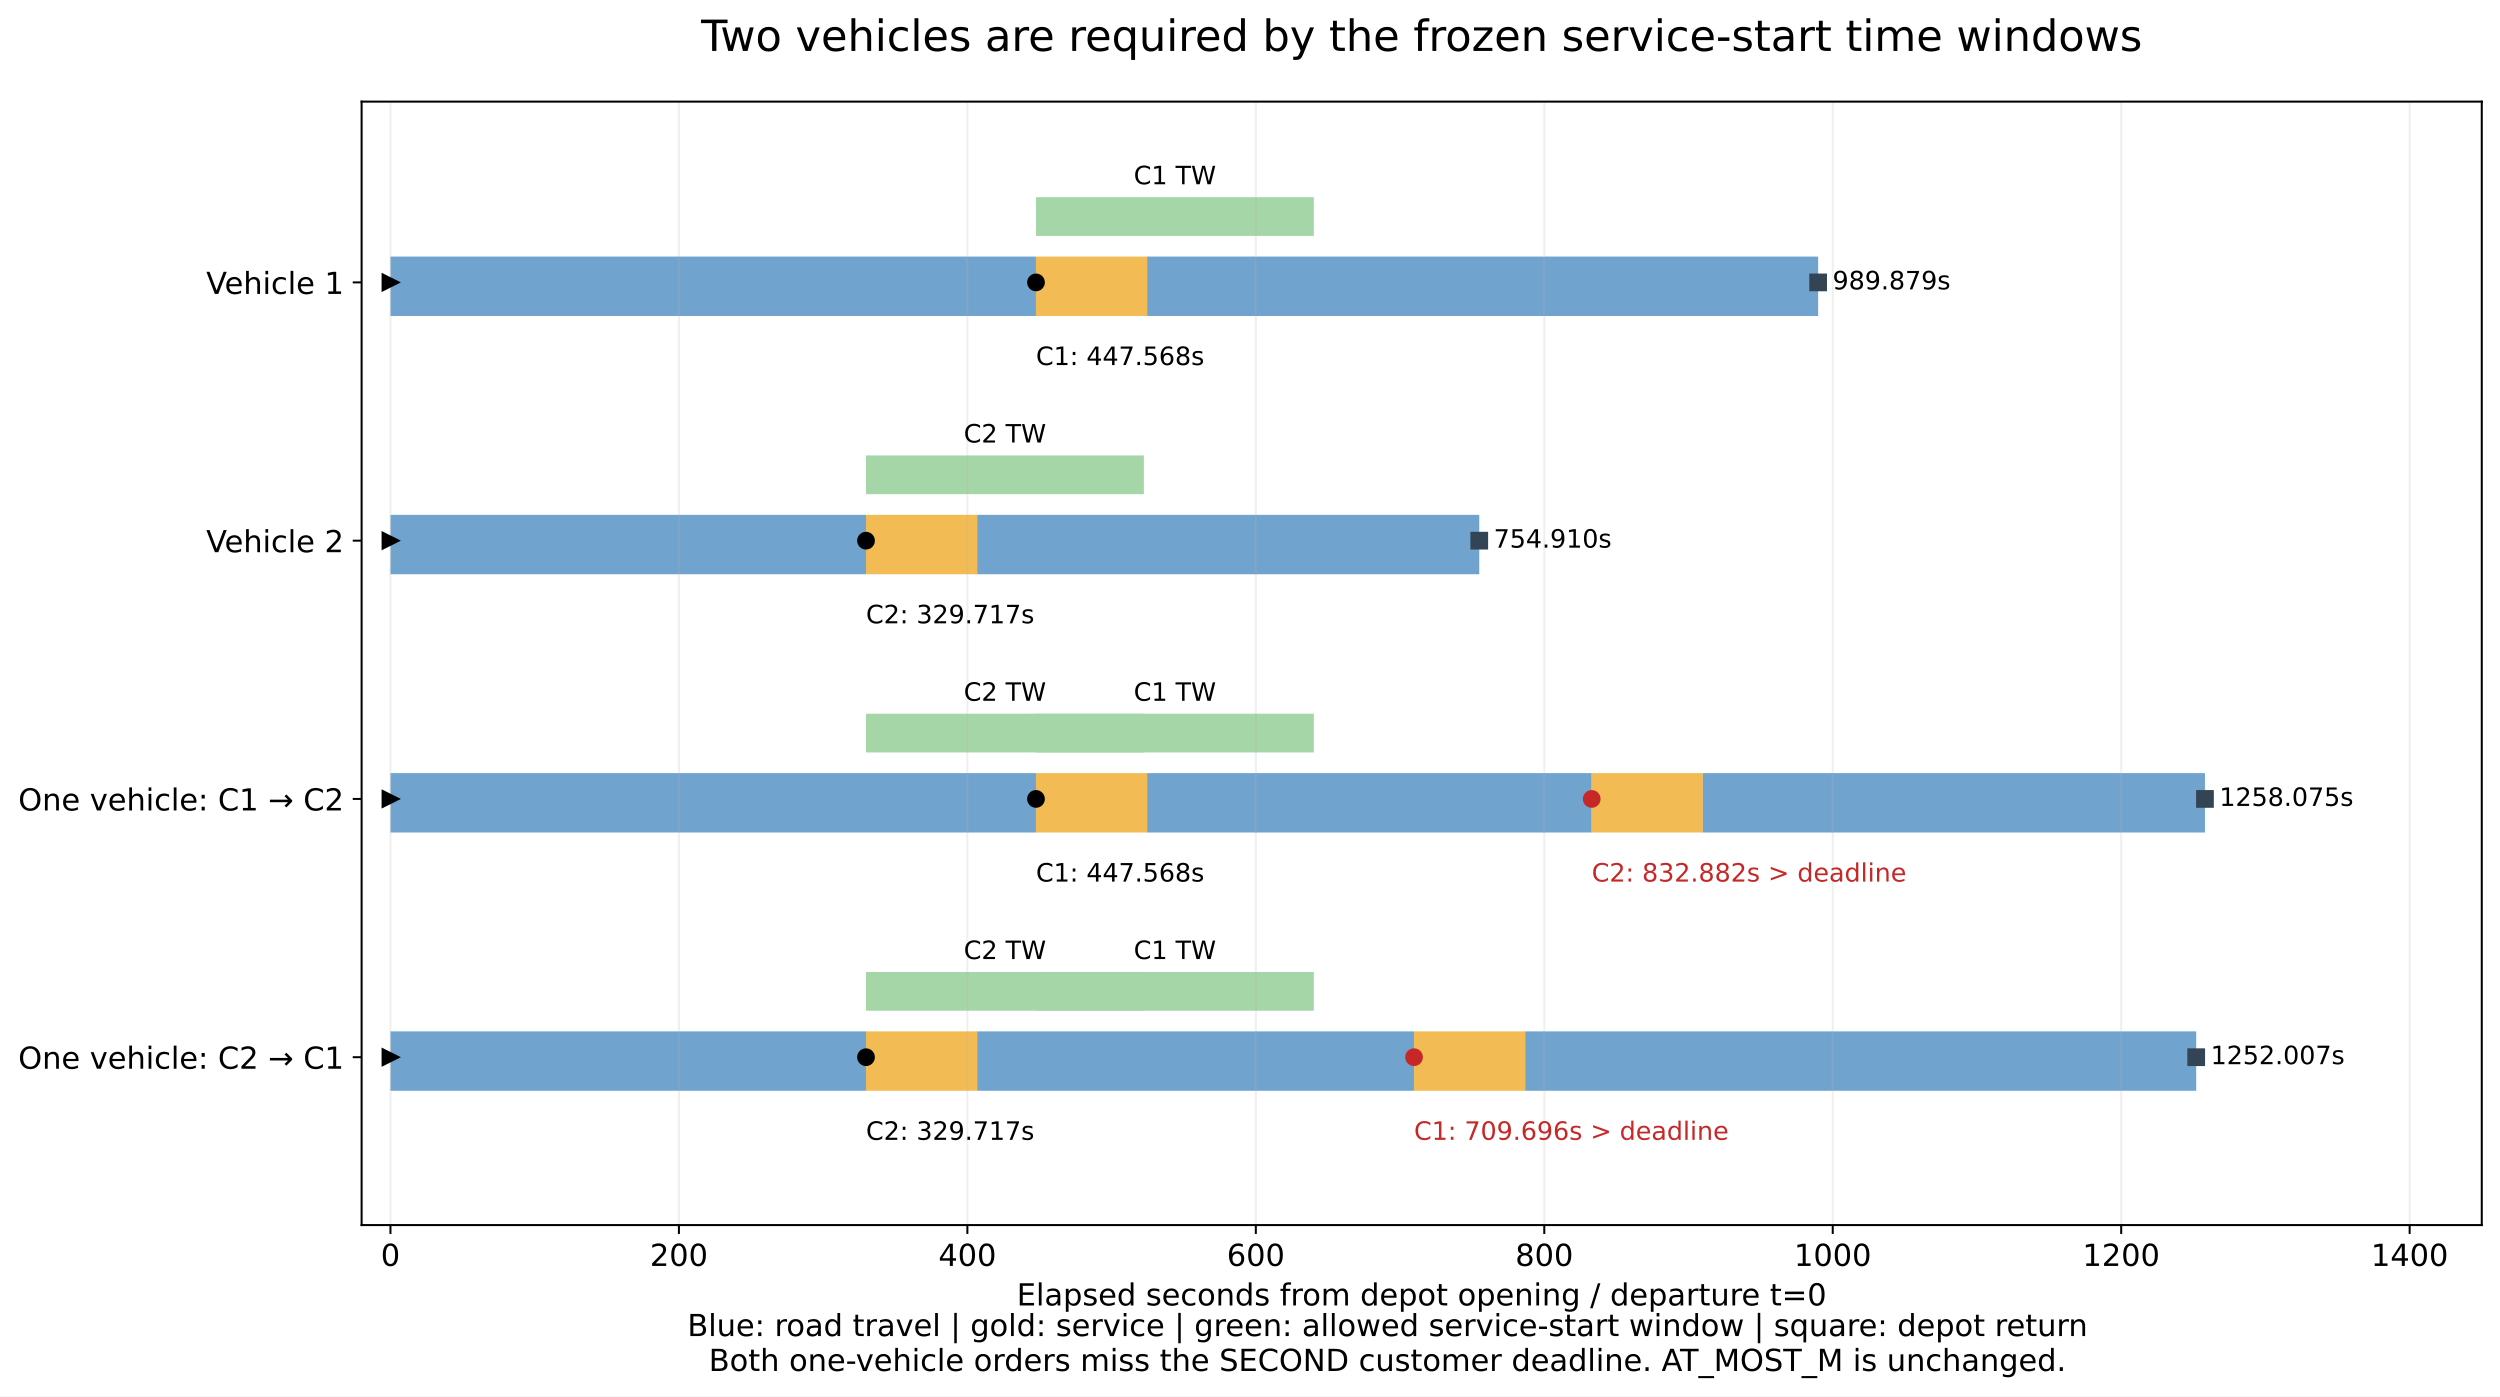
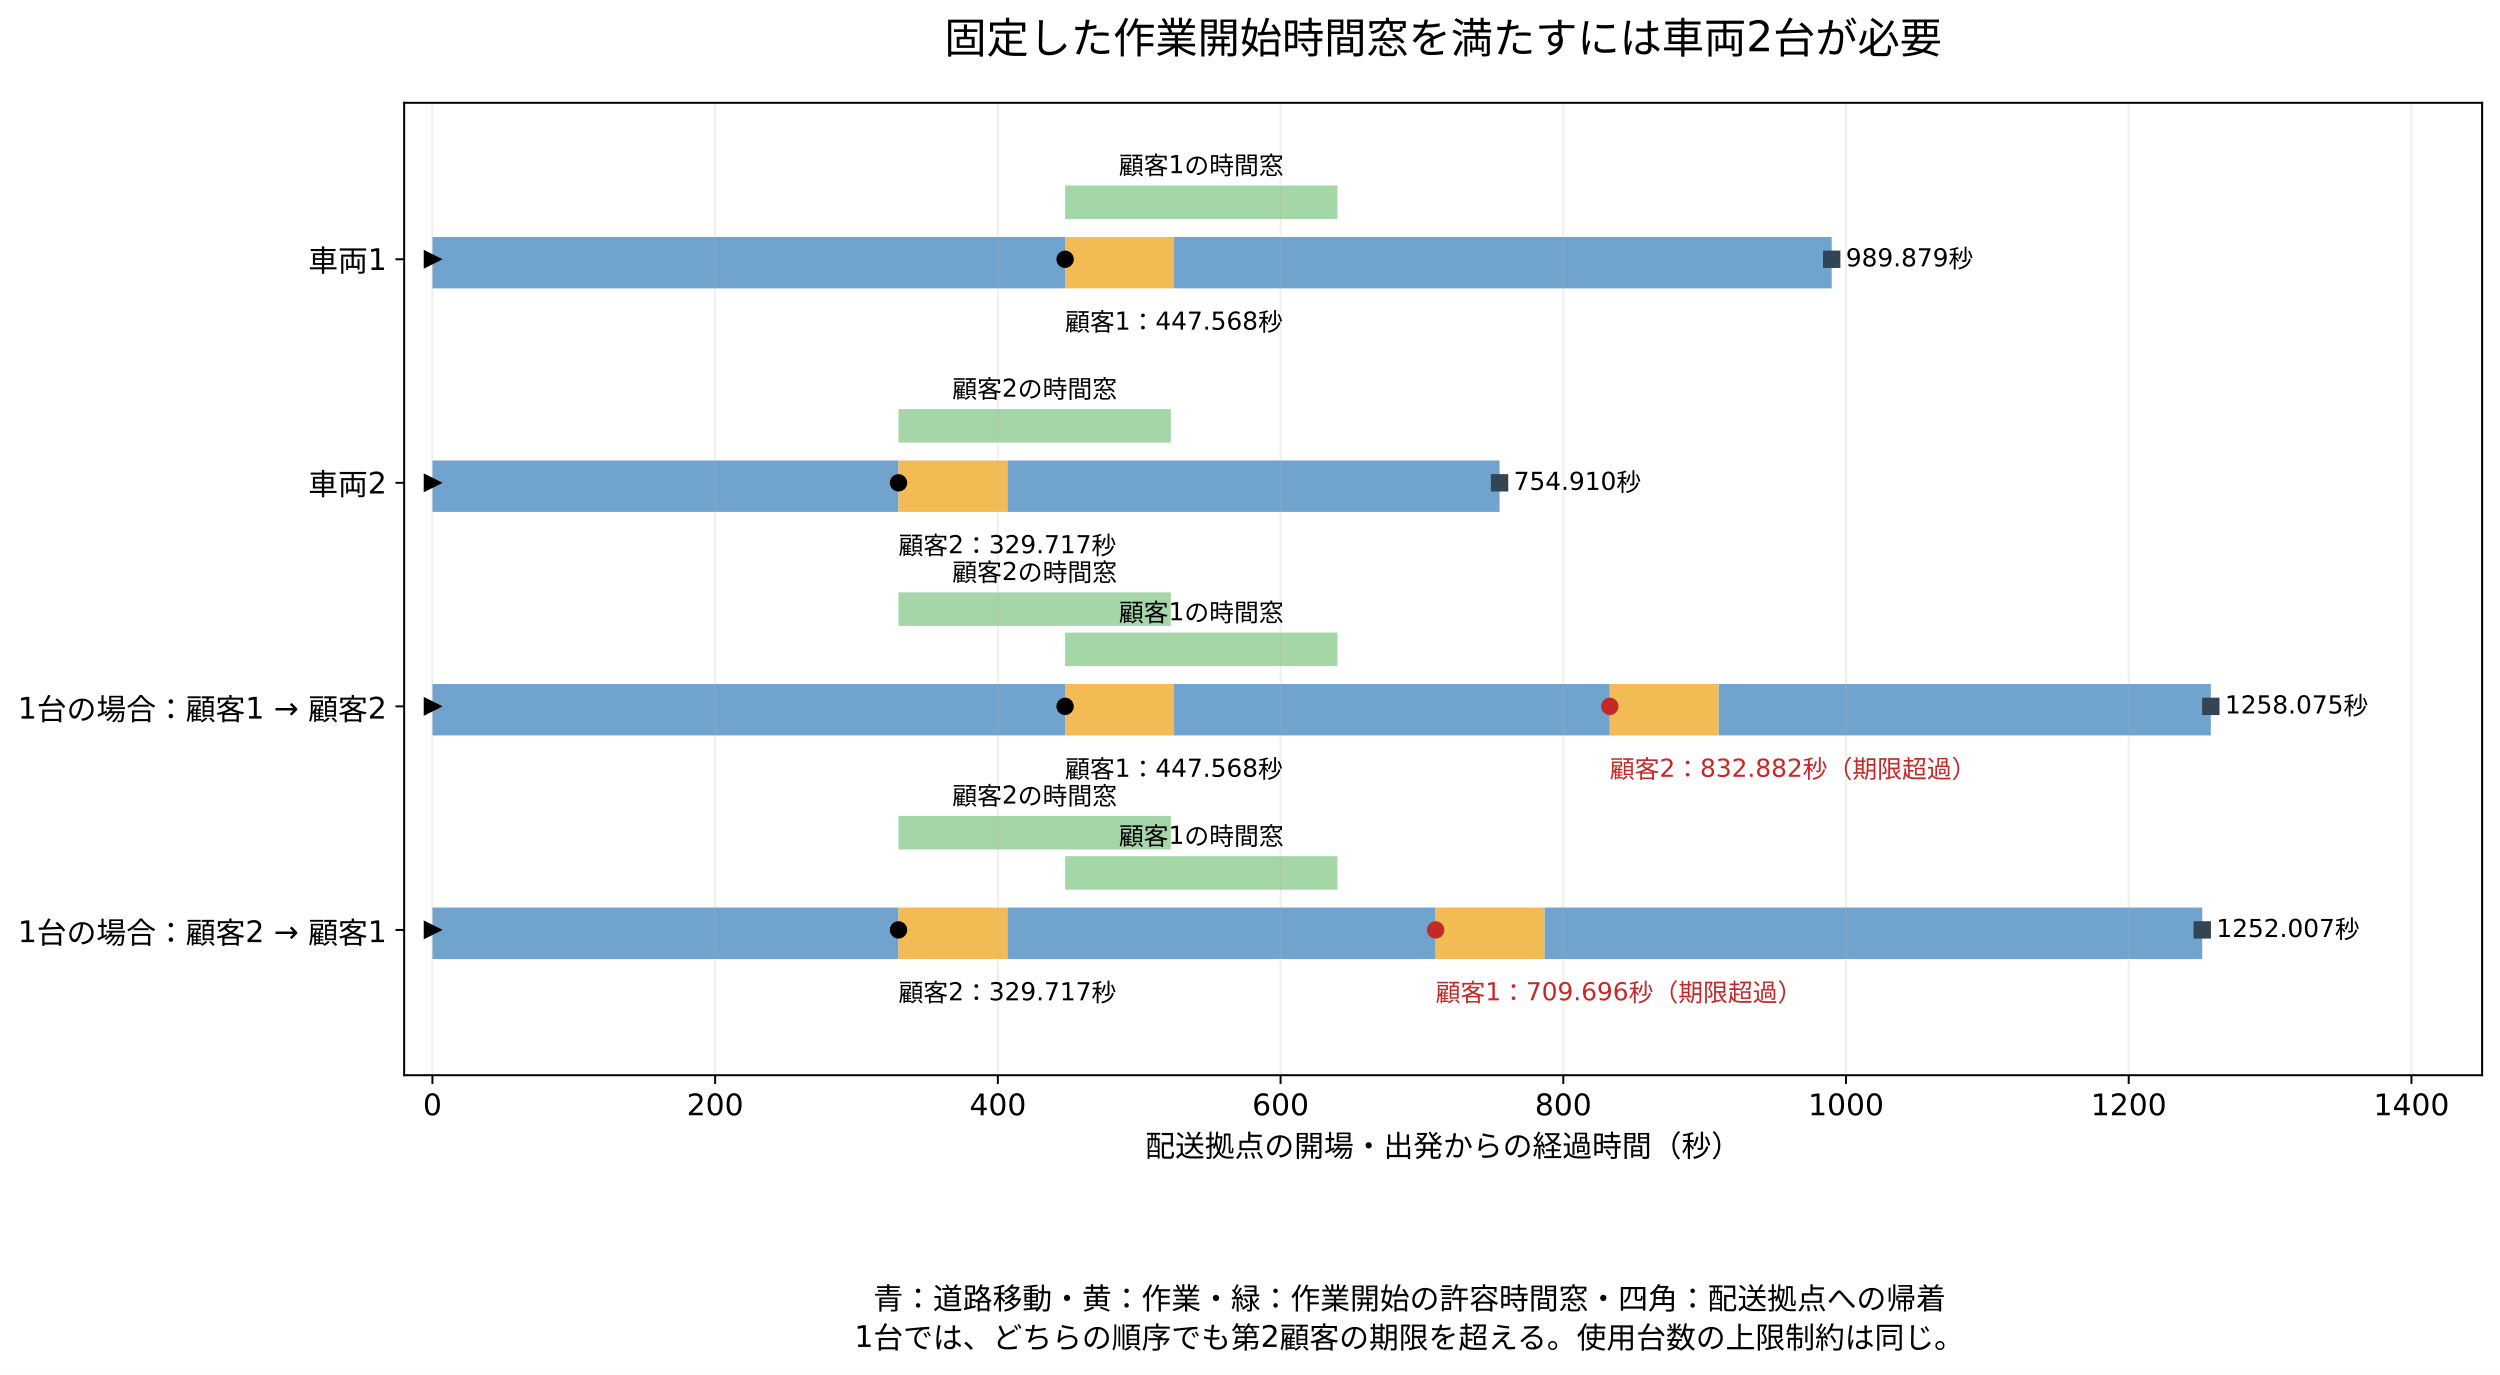
- <svg xmlns="http://www.w3.org/2000/svg" xmlns:xlink="http://www.w3.org/1999/xlink" width="986.957pt" height="551.267pt" viewBox="0 0 986.957 551.267" version="1.1">
+ <svg xmlns="http://www.w3.org/2000/svg" xmlns:xlink="http://www.w3.org/1999/xlink" width="1006.988pt" height="553.815pt" viewBox="0 0 1006.988 553.815" version="1.1">
  <defs>
    <style type="text/css">*{stroke-linejoin: round; stroke-linecap: butt}</style>
  </defs>
  <g id="figure_1">
    <g id="patch_1">
-       <path d="M 0 551.267 L 986.957 551.267 L 986.957 0 L 0 0 z " style="fill: #ffffff" />
+       <path d="M 0 553.815 L 1006.988 553.815 L 1006.988 0 L 0 0 z " style="fill: #ffffff" />
    </g>
    <g id="axes_1">
      <g id="patch_2">
-         <path d="M 142.757 483.637 L 979.758 483.637 L 979.758 40.117 L 142.757 40.117 z " style="fill: #ffffff" />
+         <path d="M 162.788 433.091 L 999.788 433.091 L 999.788 41.411 L 162.788 41.411 z " style="fill: #ffffff" />
      </g>
      <g id="PolyCollection_1">
-         <path d="M 408.985 93.136 L 408.985 77.842 L 518.682 77.842 L 518.682 93.136 z " clip-path="url(#pe742485dc6)" style="fill: #a5d6a7" />
+         <path d="M 429.015 88.232 L 429.015 74.726 L 538.712 74.726 L 538.712 88.232 z " clip-path="url(#p68c7adb24f)" style="fill: #a5d6a7" />
      </g>
      <g id="PolyCollection_2">
-         <path d="M 154.145 124.743 L 154.145 101.293 L 408.985 101.293 L 408.985 124.743 z " clip-path="url(#pe742485dc6)" style="fill: #70a4ce" />
+         <path d="M 174.176 116.145 L 174.176 95.436 L 429.015 95.436 L 429.015 116.145 z " clip-path="url(#p68c7adb24f)" style="fill: #70a4ce" />
      </g>
      <g id="PolyCollection_3">
-         <path d="M 408.985 124.743 L 408.985 101.293 L 452.864 101.293 L 452.864 124.743 z " clip-path="url(#pe742485dc6)" style="fill: #f3bb53" />
+         <path d="M 429.015 116.145 L 429.015 95.436 L 472.894 95.436 L 472.894 116.145 z " clip-path="url(#p68c7adb24f)" style="fill: #f3bb53" />
      </g>
      <g id="PolyCollection_4">
-         <path d="M 452.864 124.743 L 452.864 101.293 L 717.77 101.293 L 717.77 124.743 z " clip-path="url(#pe742485dc6)" style="fill: #70a4ce" />
+         <path d="M 472.894 116.145 L 472.894 95.436 L 737.801 95.436 L 737.801 116.145 z " clip-path="url(#p68c7adb24f)" style="fill: #70a4ce" />
      </g>
      <g id="PolyCollection_5">
-         <path d="M 341.882 195.094 L 341.882 179.801 L 451.579 179.801 L 451.579 195.094 z " clip-path="url(#pe742485dc6)" style="fill: #a5d6a7" />
+         <path d="M 361.913 178.274 L 361.913 164.768 L 471.61 164.768 L 471.61 178.274 z " clip-path="url(#p68c7adb24f)" style="fill: #a5d6a7" />
      </g>
      <g id="PolyCollection_6">
-         <path d="M 154.145 226.702 L 154.145 203.251 L 341.882 203.251 L 341.882 226.702 z " clip-path="url(#pe742485dc6)" style="fill: #70a4ce" />
+         <path d="M 174.176 206.187 L 174.176 185.477 L 361.913 185.477 L 361.913 206.187 z " clip-path="url(#p68c7adb24f)" style="fill: #70a4ce" />
      </g>
      <g id="PolyCollection_7">
-         <path d="M 341.882 226.702 L 341.882 203.251 L 385.761 203.251 L 385.761 226.702 z " clip-path="url(#pe742485dc6)" style="fill: #f3bb53" />
+         <path d="M 361.913 206.187 L 361.913 185.477 L 405.792 185.477 L 405.792 206.187 z " clip-path="url(#p68c7adb24f)" style="fill: #f3bb53" />
      </g>
      <g id="PolyCollection_8">
-         <path d="M 385.761 226.702 L 385.761 203.251 L 583.982 203.251 L 583.982 226.702 z " clip-path="url(#pe742485dc6)" style="fill: #70a4ce" />
+         <path d="M 405.792 206.187 L 405.792 185.477 L 604.012 185.477 L 604.012 206.187 z " clip-path="url(#p68c7adb24f)" style="fill: #70a4ce" />
      </g>
      <g id="PolyCollection_9">
-         <path d="M 408.985 297.053 L 408.985 281.759 L 518.682 281.759 L 518.682 297.053 z " clip-path="url(#pe742485dc6)" style="fill: #a5d6a7" />
+         <path d="M 429.015 268.315 L 429.015 254.809 L 538.712 254.809 L 538.712 268.315 z " clip-path="url(#p68c7adb24f)" style="fill: #a5d6a7" />
      </g>
      <g id="PolyCollection_10">
-         <path d="M 154.145 328.66 L 154.145 305.21 L 408.985 305.21 L 408.985 328.66 z " clip-path="url(#pe742485dc6)" style="fill: #70a4ce" />
+         <path d="M 174.176 296.228 L 174.176 275.519 L 429.015 275.519 L 429.015 296.228 z " clip-path="url(#p68c7adb24f)" style="fill: #70a4ce" />
      </g>
      <g id="PolyCollection_11">
-         <path d="M 408.985 328.66 L 408.985 305.21 L 452.864 305.21 L 452.864 328.66 z " clip-path="url(#pe742485dc6)" style="fill: #f3bb53" />
+         <path d="M 429.015 296.228 L 429.015 275.519 L 472.894 275.519 L 472.894 296.228 z " clip-path="url(#p68c7adb24f)" style="fill: #f3bb53" />
      </g>
      <g id="PolyCollection_12">
-         <path d="M 341.882 297.053 L 341.882 281.759 L 451.579 281.759 L 451.579 297.053 z " clip-path="url(#pe742485dc6)" style="fill: #a5d6a7" />
+         <path d="M 361.913 252.108 L 361.913 238.602 L 471.61 238.602 L 471.61 252.108 z " clip-path="url(#p68c7adb24f)" style="fill: #a5d6a7" />
      </g>
      <g id="PolyCollection_13">
-         <path d="M 452.864 328.66 L 452.864 305.21 L 628.378 305.21 L 628.378 328.66 z " clip-path="url(#pe742485dc6)" style="fill: #70a4ce" />
+         <path d="M 472.894 296.228 L 472.894 275.519 L 648.409 275.519 L 648.409 296.228 z " clip-path="url(#p68c7adb24f)" style="fill: #70a4ce" />
      </g>
      <g id="PolyCollection_14">
-         <path d="M 628.378 328.66 L 628.378 305.21 L 672.257 305.21 L 672.257 328.66 z " clip-path="url(#pe742485dc6)" style="fill: #f3bb53" />
+         <path d="M 648.409 296.228 L 648.409 275.519 L 692.288 275.519 L 692.288 296.228 z " clip-path="url(#p68c7adb24f)" style="fill: #f3bb53" />
      </g>
      <g id="PolyCollection_15">
-         <path d="M 672.257 328.66 L 672.257 305.21 L 870.478 305.21 L 870.478 328.66 z " clip-path="url(#pe742485dc6)" style="fill: #70a4ce" />
+         <path d="M 692.288 296.228 L 692.288 275.519 L 890.508 275.519 L 890.508 296.228 z " clip-path="url(#p68c7adb24f)" style="fill: #70a4ce" />
      </g>
      <g id="PolyCollection_16">
-         <path d="M 341.882 399.012 L 341.882 383.718 L 451.579 383.718 L 451.579 399.012 z " clip-path="url(#pe742485dc6)" style="fill: #a5d6a7" />
+         <path d="M 361.913 342.149 L 361.913 328.643 L 471.61 328.643 L 471.61 342.149 z " clip-path="url(#p68c7adb24f)" style="fill: #a5d6a7" />
      </g>
      <g id="PolyCollection_17">
-         <path d="M 154.145 430.619 L 154.145 407.168 L 341.882 407.168 L 341.882 430.619 z " clip-path="url(#pe742485dc6)" style="fill: #70a4ce" />
+         <path d="M 174.176 386.269 L 174.176 365.56 L 361.913 365.56 L 361.913 386.269 z " clip-path="url(#p68c7adb24f)" style="fill: #70a4ce" />
      </g>
      <g id="PolyCollection_18">
-         <path d="M 341.882 430.619 L 341.882 407.168 L 385.761 407.168 L 385.761 430.619 z " clip-path="url(#pe742485dc6)" style="fill: #f3bb53" />
+         <path d="M 361.913 386.269 L 361.913 365.56 L 405.792 365.56 L 405.792 386.269 z " clip-path="url(#p68c7adb24f)" style="fill: #f3bb53" />
      </g>
      <g id="PolyCollection_19">
-         <path d="M 408.985 399.012 L 408.985 383.718 L 518.682 383.718 L 518.682 399.012 z " clip-path="url(#pe742485dc6)" style="fill: #a5d6a7" />
+         <path d="M 429.015 358.357 L 429.015 344.85 L 538.712 344.85 L 538.712 358.357 z " clip-path="url(#p68c7adb24f)" style="fill: #a5d6a7" />
      </g>
      <g id="PolyCollection_20">
-         <path d="M 385.761 430.619 L 385.761 407.168 L 558.238 407.168 L 558.238 430.619 z " clip-path="url(#pe742485dc6)" style="fill: #70a4ce" />
+         <path d="M 405.792 386.269 L 405.792 365.56 L 578.268 365.56 L 578.268 386.269 z " clip-path="url(#p68c7adb24f)" style="fill: #70a4ce" />
      </g>
      <g id="PolyCollection_21">
-         <path d="M 558.238 430.619 L 558.238 407.168 L 602.116 407.168 L 602.116 430.619 z " clip-path="url(#pe742485dc6)" style="fill: #f3bb53" />
+         <path d="M 578.268 386.269 L 578.268 365.56 L 622.147 365.56 L 622.147 386.269 z " clip-path="url(#p68c7adb24f)" style="fill: #f3bb53" />
      </g>
      <g id="PolyCollection_22">
-         <path d="M 602.116 430.619 L 602.116 407.168 L 867.023 407.168 L 867.023 430.619 z " clip-path="url(#pe742485dc6)" style="fill: #70a4ce" />
+         <path d="M 622.147 386.269 L 622.147 365.56 L 887.054 365.56 L 887.054 386.269 z " clip-path="url(#p68c7adb24f)" style="fill: #70a4ce" />
      </g>
      <g id="matplotlib.axis_1">
        <g id="xtick_1">
          <g id="line2d_1">
-             <path d="M 154.145 483.637 L 154.145 40.117 " clip-path="url(#pe742485dc6)" style="fill: none; stroke: #b0b0b0; stroke-opacity: 0.2; stroke-width: 0.8; stroke-linecap: square" />
+             <path d="M 174.176 433.091 L 174.176 41.411 " clip-path="url(#p68c7adb24f)" style="fill: none; stroke: #b0b0b0; stroke-opacity: 0.2; stroke-width: 0.8; stroke-linecap: square" />
          </g>
          <g id="line2d_2">
            <defs>
-               <path id="mce06040c30" d="M 0 0 L 0 3.5 " style="stroke: #000000; stroke-width: 0.8" />
+               <path id="m92987bbdf2" d="M 0 0 L 0 3.5 " style="stroke: #000000; stroke-width: 0.8" />
            </defs>
            <g>
-               <use xlink:href="#mce06040c30" x="154.145" y="483.637" style="stroke: #000000; stroke-width: 0.8" />
+               <use xlink:href="#m92987bbdf2" x="174.176" y="433.091" style="stroke: #000000; stroke-width: 0.8" />
            </g>
          </g>
          <g id="text_1">
-             <text style="font-size: 12px; font-family: 'DejaVu Sans'; text-anchor: middle" x="154.145" y="499.755" transform="rotate(-0 154.1453 499.7555)">0</text>
+             <text style="font-size: 12px; font-family: 'DejaVu Sans', 'Droid Sans Fallback'; text-anchor: middle" x="174.176" y="449.208" transform="rotate(-0 174.1759 449.2081)">0</text>
          </g>
        </g>
        <g id="xtick_2">
          <g id="line2d_3">
-             <path d="M 268.023 483.637 L 268.023 40.117 " clip-path="url(#pe742485dc6)" style="fill: none; stroke: #b0b0b0; stroke-opacity: 0.2; stroke-width: 0.8; stroke-linecap: square" />
+             <path d="M 288.053 433.091 L 288.053 41.411 " clip-path="url(#p68c7adb24f)" style="fill: none; stroke: #b0b0b0; stroke-opacity: 0.2; stroke-width: 0.8; stroke-linecap: square" />
          </g>
          <g id="line2d_4">
            <g>
-               <use xlink:href="#mce06040c30" x="268.023" y="483.637" style="stroke: #000000; stroke-width: 0.8" />
+               <use xlink:href="#m92987bbdf2" x="288.053" y="433.091" style="stroke: #000000; stroke-width: 0.8" />
            </g>
          </g>
          <g id="text_2">
-             <text style="font-size: 12px; font-family: 'DejaVu Sans'; text-anchor: middle" x="268.023" y="499.755" transform="rotate(-0 268.0228 499.7555)">200</text>
+             <text style="font-size: 12px; font-family: 'DejaVu Sans', 'Droid Sans Fallback'; text-anchor: middle" x="288.053" y="449.208" transform="rotate(-0 288.0534 449.2081)">200</text>
          </g>
        </g>
        <g id="xtick_3">
          <g id="line2d_5">
-             <path d="M 381.9 483.637 L 381.9 40.117 " clip-path="url(#pe742485dc6)" style="fill: none; stroke: #b0b0b0; stroke-opacity: 0.2; stroke-width: 0.8; stroke-linecap: square" />
+             <path d="M 401.931 433.091 L 401.931 41.411 " clip-path="url(#p68c7adb24f)" style="fill: none; stroke: #b0b0b0; stroke-opacity: 0.2; stroke-width: 0.8; stroke-linecap: square" />
          </g>
          <g id="line2d_6">
            <g>
-               <use xlink:href="#mce06040c30" x="381.9" y="483.637" style="stroke: #000000; stroke-width: 0.8" />
+               <use xlink:href="#m92987bbdf2" x="401.931" y="433.091" style="stroke: #000000; stroke-width: 0.8" />
            </g>
          </g>
          <g id="text_3">
-             <text style="font-size: 12px; font-family: 'DejaVu Sans'; text-anchor: middle" x="381.9" y="499.755" transform="rotate(-0 381.9004 499.7555)">400</text>
+             <text style="font-size: 12px; font-family: 'DejaVu Sans', 'Droid Sans Fallback'; text-anchor: middle" x="401.931" y="449.208" transform="rotate(-0 401.931 449.2081)">400</text>
          </g>
        </g>
        <g id="xtick_4">
          <g id="line2d_7">
-             <path d="M 495.778 483.637 L 495.778 40.117 " clip-path="url(#pe742485dc6)" style="fill: none; stroke: #b0b0b0; stroke-opacity: 0.2; stroke-width: 0.8; stroke-linecap: square" />
+             <path d="M 515.809 433.091 L 515.809 41.411 " clip-path="url(#p68c7adb24f)" style="fill: none; stroke: #b0b0b0; stroke-opacity: 0.2; stroke-width: 0.8; stroke-linecap: square" />
          </g>
          <g id="line2d_8">
            <g>
-               <use xlink:href="#mce06040c30" x="495.778" y="483.637" style="stroke: #000000; stroke-width: 0.8" />
+               <use xlink:href="#m92987bbdf2" x="515.809" y="433.091" style="stroke: #000000; stroke-width: 0.8" />
            </g>
          </g>
          <g id="text_4">
-             <text style="font-size: 12px; font-family: 'DejaVu Sans'; text-anchor: middle" x="495.778" y="499.755" transform="rotate(-0 495.7779 499.7555)">600</text>
+             <text style="font-size: 12px; font-family: 'DejaVu Sans', 'Droid Sans Fallback'; text-anchor: middle" x="515.809" y="449.208" transform="rotate(-0 515.8085 449.2081)">600</text>
          </g>
        </g>
        <g id="xtick_5">
          <g id="line2d_9">
-             <path d="M 609.655 483.637 L 609.655 40.117 " clip-path="url(#pe742485dc6)" style="fill: none; stroke: #b0b0b0; stroke-opacity: 0.2; stroke-width: 0.8; stroke-linecap: square" />
+             <path d="M 629.686 433.091 L 629.686 41.411 " clip-path="url(#p68c7adb24f)" style="fill: none; stroke: #b0b0b0; stroke-opacity: 0.2; stroke-width: 0.8; stroke-linecap: square" />
          </g>
          <g id="line2d_10">
            <g>
-               <use xlink:href="#mce06040c30" x="609.655" y="483.637" style="stroke: #000000; stroke-width: 0.8" />
+               <use xlink:href="#m92987bbdf2" x="629.686" y="433.091" style="stroke: #000000; stroke-width: 0.8" />
            </g>
          </g>
          <g id="text_5">
-             <text style="font-size: 12px; font-family: 'DejaVu Sans'; text-anchor: middle" x="609.655" y="499.755" transform="rotate(-0 609.6555 499.7555)">800</text>
+             <text style="font-size: 12px; font-family: 'DejaVu Sans', 'Droid Sans Fallback'; text-anchor: middle" x="629.686" y="449.208" transform="rotate(-0 629.6861 449.2081)">800</text>
          </g>
        </g>
        <g id="xtick_6">
          <g id="line2d_11">
-             <path d="M 723.533 483.637 L 723.533 40.117 " clip-path="url(#pe742485dc6)" style="fill: none; stroke: #b0b0b0; stroke-opacity: 0.2; stroke-width: 0.8; stroke-linecap: square" />
+             <path d="M 743.564 433.091 L 743.564 41.411 " clip-path="url(#p68c7adb24f)" style="fill: none; stroke: #b0b0b0; stroke-opacity: 0.2; stroke-width: 0.8; stroke-linecap: square" />
          </g>
          <g id="line2d_12">
            <g>
-               <use xlink:href="#mce06040c30" x="723.533" y="483.637" style="stroke: #000000; stroke-width: 0.8" />
+               <use xlink:href="#m92987bbdf2" x="743.564" y="433.091" style="stroke: #000000; stroke-width: 0.8" />
            </g>
          </g>
          <g id="text_6">
-             <text style="font-size: 12px; font-family: 'DejaVu Sans'; text-anchor: middle" x="723.533" y="499.755" transform="rotate(-0 723.533 499.7555)">1000</text>
+             <text style="font-size: 12px; font-family: 'DejaVu Sans', 'Droid Sans Fallback'; text-anchor: middle" x="743.564" y="449.208" transform="rotate(-0 743.5636 449.2081)">1000</text>
          </g>
        </g>
        <g id="xtick_7">
          <g id="line2d_13">
-             <path d="M 837.411 483.637 L 837.411 40.117 " clip-path="url(#pe742485dc6)" style="fill: none; stroke: #b0b0b0; stroke-opacity: 0.2; stroke-width: 0.8; stroke-linecap: square" />
+             <path d="M 857.441 433.091 L 857.441 41.411 " clip-path="url(#p68c7adb24f)" style="fill: none; stroke: #b0b0b0; stroke-opacity: 0.2; stroke-width: 0.8; stroke-linecap: square" />
          </g>
          <g id="line2d_14">
            <g>
-               <use xlink:href="#mce06040c30" x="837.411" y="483.637" style="stroke: #000000; stroke-width: 0.8" />
+               <use xlink:href="#m92987bbdf2" x="857.441" y="433.091" style="stroke: #000000; stroke-width: 0.8" />
            </g>
          </g>
          <g id="text_7">
-             <text style="font-size: 12px; font-family: 'DejaVu Sans'; text-anchor: middle" x="837.411" y="499.755" transform="rotate(-0 837.4106 499.7555)">1200</text>
+             <text style="font-size: 12px; font-family: 'DejaVu Sans', 'Droid Sans Fallback'; text-anchor: middle" x="857.441" y="449.208" transform="rotate(-0 857.4412 449.2081)">1200</text>
          </g>
        </g>
        <g id="xtick_8">
          <g id="line2d_15">
-             <path d="M 951.288 483.637 L 951.288 40.117 " clip-path="url(#pe742485dc6)" style="fill: none; stroke: #b0b0b0; stroke-opacity: 0.2; stroke-width: 0.8; stroke-linecap: square" />
+             <path d="M 971.319 433.091 L 971.319 41.411 " clip-path="url(#p68c7adb24f)" style="fill: none; stroke: #b0b0b0; stroke-opacity: 0.2; stroke-width: 0.8; stroke-linecap: square" />
          </g>
          <g id="line2d_16">
            <g>
-               <use xlink:href="#mce06040c30" x="951.288" y="483.637" style="stroke: #000000; stroke-width: 0.8" />
+               <use xlink:href="#m92987bbdf2" x="971.319" y="433.091" style="stroke: #000000; stroke-width: 0.8" />
            </g>
          </g>
          <g id="text_8">
-             <text style="font-size: 12px; font-family: 'DejaVu Sans'; text-anchor: middle" x="951.288" y="499.755" transform="rotate(-0 951.2881 499.7555)">1400</text>
+             <text style="font-size: 12px; font-family: 'DejaVu Sans', 'Droid Sans Fallback'; text-anchor: middle" x="971.319" y="449.208" transform="rotate(-0 971.3187 449.2081)">1400</text>
          </g>
        </g>
        <g id="text_9">
-           <text style="font-size: 12px; font-family: 'DejaVu Sans'; text-anchor: middle" x="561.258" y="515.369" transform="rotate(-0 561.2575 515.3692)">Elapsed seconds from depot opening / departure t=0</text>
+           <text style="font-size: 12px; font-family: 'DejaVu Sans', 'Droid Sans Fallback'; text-anchor: middle" x="581.288" y="465.888" transform="rotate(-0 581.2881 465.8878)">配送拠点の開場・出発からの経過時間（秒）</text>
        </g>
      </g>
      <g id="matplotlib.axis_2">
        <g id="ytick_1">
          <g id="line2d_17">
            <defs>
-               <path id="m9f0bd9c01a" d="M 0 0 L -3.5 0 " style="stroke: #000000; stroke-width: 0.8" />
+               <path id="mebf54537da" d="M 0 0 L -3.5 0 " style="stroke: #000000; stroke-width: 0.8" />
            </defs>
            <g>
-               <use xlink:href="#m9f0bd9c01a" x="142.757" y="111.488" style="stroke: #000000; stroke-width: 0.8" />
+               <use xlink:href="#mebf54537da" x="162.788" y="104.44" style="stroke: #000000; stroke-width: 0.8" />
            </g>
          </g>
          <g id="text_10">
-             <text style="font-size: 12px; font-family: 'DejaVu Sans'; text-anchor: end" x="135.757" y="116.047" transform="rotate(-0 135.7575 116.0474)">Vehicle 1</text>
+             <text style="font-size: 12px; font-family: 'DejaVu Sans', 'Droid Sans Fallback'; text-anchor: end" x="155.788" y="109.291" transform="rotate(-0 155.7881 109.2915)">車両1</text>
          </g>
        </g>
        <g id="ytick_2">
          <g id="line2d_18">
            <g>
-               <use xlink:href="#m9f0bd9c01a" x="142.757" y="213.447" style="stroke: #000000; stroke-width: 0.8" />
+               <use xlink:href="#mebf54537da" x="162.788" y="194.481" style="stroke: #000000; stroke-width: 0.8" />
            </g>
          </g>
          <g id="text_11">
-             <text style="font-size: 12px; font-family: 'DejaVu Sans'; text-anchor: end" x="135.757" y="218.006" transform="rotate(-0 135.7575 218.0061)">Vehicle 2</text>
+             <text style="font-size: 12px; font-family: 'DejaVu Sans', 'Droid Sans Fallback'; text-anchor: end" x="155.788" y="199.333" transform="rotate(-0 155.7881 199.3328)">車両2</text>
          </g>
        </g>
        <g id="ytick_3">
          <g id="line2d_19">
            <g>
-               <use xlink:href="#m9f0bd9c01a" x="142.757" y="315.406" style="stroke: #000000; stroke-width: 0.8" />
+               <use xlink:href="#mebf54537da" x="162.788" y="284.523" style="stroke: #000000; stroke-width: 0.8" />
            </g>
          </g>
          <g id="text_12">
-             <text style="font-size: 12px; font-family: 'DejaVu Sans'; text-anchor: end" x="135.757" y="319.965" transform="rotate(-0 135.7575 319.9647)">One vehicle: C1 → C2</text>
+             <text style="font-size: 12px; font-family: 'DejaVu Sans', 'Droid Sans Fallback'; text-anchor: end" x="155.788" y="289.445" transform="rotate(-0 155.7881 289.4445)">1台の場合：顧客1 → 顧客2</text>
          </g>
        </g>
        <g id="ytick_4">
          <g id="line2d_20">
            <g>
-               <use xlink:href="#m9f0bd9c01a" x="142.757" y="417.364" style="stroke: #000000; stroke-width: 0.8" />
+               <use xlink:href="#mebf54537da" x="162.788" y="374.564" style="stroke: #000000; stroke-width: 0.8" />
            </g>
          </g>
          <g id="text_13">
-             <text style="font-size: 12px; font-family: 'DejaVu Sans'; text-anchor: end" x="135.757" y="421.923" transform="rotate(-0 135.7575 421.9233)">One vehicle: C2 → C1</text>
+             <text style="font-size: 12px; font-family: 'DejaVu Sans', 'Droid Sans Fallback'; text-anchor: end" x="155.788" y="379.486" transform="rotate(-0 155.7881 379.4859)">1台の場合：顧客2 → 顧客1</text>
          </g>
        </g>
      </g>
      <g id="line2d_21">
        <defs>
-           <path id="m7058008792" d="M 0 3 C 0.796 3 1.559 2.684 2.121 2.121 C 2.684 1.559 3 0.796 3 0 C 3 -0.796 2.684 -1.559 2.121 -2.121 C 1.559 -2.684 0.796 -3 0 -3 C -0.796 -3 -1.559 -2.684 -2.121 -2.121 C -2.684 -1.559 -3 -0.796 -3 0 C -3 0.796 -2.684 1.559 -2.121 2.121 C -1.559 2.684 -0.796 3 0 3 z " style="stroke: #000000" />
+           <path id="m03c7eaf79f" d="M 0 3 C 0.796 3 1.559 2.684 2.121 2.121 C 2.684 1.559 3 0.796 3 0 C 3 -0.796 2.684 -1.559 2.121 -2.121 C 1.559 -2.684 0.796 -3 0 -3 C -0.796 -3 -1.559 -2.684 -2.121 -2.121 C -2.684 -1.559 -3 -0.796 -3 0 C -3 0.796 -2.684 1.559 -2.121 2.121 C -1.559 2.684 -0.796 3 0 3 z " style="stroke: #000000" />
        </defs>
-         <g clip-path="url(#pe742485dc6)">
-           <use xlink:href="#m7058008792" x="408.985" y="111.488" style="stroke: #000000" />
+         <g clip-path="url(#p68c7adb24f)">
+           <use xlink:href="#m03c7eaf79f" x="429.015" y="104.44" style="stroke: #000000" />
        </g>
      </g>
      <g id="line2d_22">
        <defs>
-           <path id="m8d19d2de5e" d="M -3 3 L 3 3 L 3 -3 L -3 -3 z " style="stroke: #334455; stroke-linejoin: miter" />
+           <path id="m7026881234" d="M -3 3 L 3 3 L 3 -3 L -3 -3 z " style="stroke: #334455; stroke-linejoin: miter" />
        </defs>
-         <g clip-path="url(#pe742485dc6)">
-           <use xlink:href="#m8d19d2de5e" x="717.77" y="111.488" style="fill: #334455; stroke: #334455; stroke-linejoin: miter" />
+         <g clip-path="url(#p68c7adb24f)">
+           <use xlink:href="#m7026881234" x="737.801" y="104.44" style="fill: #334455; stroke: #334455; stroke-linejoin: miter" />
        </g>
      </g>
      <g id="line2d_23">
        <defs>
-           <path id="m1442c19382" d="M 3 0 L -3 -3 L -3 3 z " style="stroke: #000000; stroke-linejoin: miter" />
+           <path id="m42fe4f7f40" d="M 3 0 L -3 -3 L -3 3 z " style="stroke: #000000; stroke-linejoin: miter" />
        </defs>
-         <g clip-path="url(#pe742485dc6)">
-           <use xlink:href="#m1442c19382" x="154.145" y="111.488" style="stroke: #000000; stroke-linejoin: miter" />
+         <g clip-path="url(#p68c7adb24f)">
+           <use xlink:href="#m42fe4f7f40" x="174.176" y="104.44" style="stroke: #000000; stroke-linejoin: miter" />
        </g>
      </g>
      <g id="line2d_24">
-         <g clip-path="url(#pe742485dc6)">
-           <use xlink:href="#m7058008792" x="341.882" y="213.447" style="stroke: #000000" />
+         <g clip-path="url(#p68c7adb24f)">
+           <use xlink:href="#m03c7eaf79f" x="361.913" y="194.481" style="stroke: #000000" />
        </g>
      </g>
      <g id="line2d_25">
-         <g clip-path="url(#pe742485dc6)">
-           <use xlink:href="#m8d19d2de5e" x="583.982" y="213.447" style="fill: #334455; stroke: #334455; stroke-linejoin: miter" />
+         <g clip-path="url(#p68c7adb24f)">
+           <use xlink:href="#m7026881234" x="604.012" y="194.481" style="fill: #334455; stroke: #334455; stroke-linejoin: miter" />
        </g>
      </g>
      <g id="line2d_26">
-         <g clip-path="url(#pe742485dc6)">
-           <use xlink:href="#m1442c19382" x="154.145" y="213.447" style="stroke: #000000; stroke-linejoin: miter" />
+         <g clip-path="url(#p68c7adb24f)">
+           <use xlink:href="#m42fe4f7f40" x="174.176" y="194.481" style="stroke: #000000; stroke-linejoin: miter" />
        </g>
      </g>
      <g id="line2d_27">
-         <g clip-path="url(#pe742485dc6)">
-           <use xlink:href="#m7058008792" x="408.985" y="315.406" style="stroke: #000000" />
+         <g clip-path="url(#p68c7adb24f)">
+           <use xlink:href="#m03c7eaf79f" x="429.015" y="284.523" style="stroke: #000000" />
        </g>
      </g>
      <g id="line2d_28">
        <defs>
-           <path id="mf233032c77" d="M 0 3 C 0.796 3 1.559 2.684 2.121 2.121 C 2.684 1.559 3 0.796 3 0 C 3 -0.796 2.684 -1.559 2.121 -2.121 C 1.559 -2.684 0.796 -3 0 -3 C -0.796 -3 -1.559 -2.684 -2.121 -2.121 C -2.684 -1.559 -3 -0.796 -3 0 C -3 0.796 -2.684 1.559 -2.121 2.121 C -1.559 2.684 -0.796 3 0 3 z " style="stroke: #c62828" />
+           <path id="m2a22cc260c" d="M 0 3 C 0.796 3 1.559 2.684 2.121 2.121 C 2.684 1.559 3 0.796 3 0 C 3 -0.796 2.684 -1.559 2.121 -2.121 C 1.559 -2.684 0.796 -3 0 -3 C -0.796 -3 -1.559 -2.684 -2.121 -2.121 C -2.684 -1.559 -3 -0.796 -3 0 C -3 0.796 -2.684 1.559 -2.121 2.121 C -1.559 2.684 -0.796 3 0 3 z " style="stroke: #c62828" />
        </defs>
-         <g clip-path="url(#pe742485dc6)">
-           <use xlink:href="#mf233032c77" x="628.378" y="315.406" style="fill: #c62828; stroke: #c62828" />
+         <g clip-path="url(#p68c7adb24f)">
+           <use xlink:href="#m2a22cc260c" x="648.409" y="284.523" style="fill: #c62828; stroke: #c62828" />
        </g>
      </g>
      <g id="line2d_29">
-         <g clip-path="url(#pe742485dc6)">
-           <use xlink:href="#m8d19d2de5e" x="870.478" y="315.406" style="fill: #334455; stroke: #334455; stroke-linejoin: miter" />
+         <g clip-path="url(#p68c7adb24f)">
+           <use xlink:href="#m7026881234" x="890.508" y="284.523" style="fill: #334455; stroke: #334455; stroke-linejoin: miter" />
        </g>
      </g>
      <g id="line2d_30">
-         <g clip-path="url(#pe742485dc6)">
-           <use xlink:href="#m1442c19382" x="154.145" y="315.406" style="stroke: #000000; stroke-linejoin: miter" />
+         <g clip-path="url(#p68c7adb24f)">
+           <use xlink:href="#m42fe4f7f40" x="174.176" y="284.523" style="stroke: #000000; stroke-linejoin: miter" />
        </g>
      </g>
      <g id="line2d_31">
-         <g clip-path="url(#pe742485dc6)">
-           <use xlink:href="#m7058008792" x="341.882" y="417.364" style="stroke: #000000" />
+         <g clip-path="url(#p68c7adb24f)">
+           <use xlink:href="#m03c7eaf79f" x="361.913" y="374.564" style="stroke: #000000" />
        </g>
      </g>
      <g id="line2d_32">
-         <g clip-path="url(#pe742485dc6)">
-           <use xlink:href="#mf233032c77" x="558.238" y="417.364" style="fill: #c62828; stroke: #c62828" />
+         <g clip-path="url(#p68c7adb24f)">
+           <use xlink:href="#m2a22cc260c" x="578.268" y="374.564" style="fill: #c62828; stroke: #c62828" />
        </g>
      </g>
      <g id="line2d_33">
-         <g clip-path="url(#pe742485dc6)">
-           <use xlink:href="#m8d19d2de5e" x="867.023" y="417.364" style="fill: #334455; stroke: #334455; stroke-linejoin: miter" />
+         <g clip-path="url(#p68c7adb24f)">
+           <use xlink:href="#m7026881234" x="887.054" y="374.564" style="fill: #334455; stroke: #334455; stroke-linejoin: miter" />
        </g>
      </g>
      <g id="line2d_34">
-         <g clip-path="url(#pe742485dc6)">
-           <use xlink:href="#m1442c19382" x="154.145" y="417.364" style="stroke: #000000; stroke-linejoin: miter" />
+         <g clip-path="url(#p68c7adb24f)">
+           <use xlink:href="#m42fe4f7f40" x="174.176" y="374.564" style="stroke: #000000; stroke-linejoin: miter" />
        </g>
      </g>
      <g id="patch_3">
-         <path d="M 142.757 483.637 L 142.757 40.117 " style="fill: none; stroke: #000000; stroke-width: 0.8; stroke-linejoin: miter; stroke-linecap: square" />
+         <path d="M 162.788 433.091 L 162.788 41.411 " style="fill: none; stroke: #000000; stroke-width: 0.8; stroke-linejoin: miter; stroke-linecap: square" />
      </g>
      <g id="patch_4">
-         <path d="M 979.758 483.637 L 979.758 40.117 " style="fill: none; stroke: #000000; stroke-width: 0.8; stroke-linejoin: miter; stroke-linecap: square" />
+         <path d="M 999.788 433.091 L 999.788 41.411 " style="fill: none; stroke: #000000; stroke-width: 0.8; stroke-linejoin: miter; stroke-linecap: square" />
      </g>
      <g id="patch_5">
-         <path d="M 142.757 483.637 L 979.758 483.637 " style="fill: none; stroke: #000000; stroke-width: 0.8; stroke-linejoin: miter; stroke-linecap: square" />
+         <path d="M 162.788 433.091 L 999.788 433.091 " style="fill: none; stroke: #000000; stroke-width: 0.8; stroke-linejoin: miter; stroke-linecap: square" />
      </g>
      <g id="patch_6">
-         <path d="M 142.757 40.117 L 979.758 40.117 " style="fill: none; stroke: #000000; stroke-width: 0.8; stroke-linejoin: miter; stroke-linecap: square" />
+         <path d="M 162.788 41.411 L 999.788 41.411 " style="fill: none; stroke: #000000; stroke-width: 0.8; stroke-linejoin: miter; stroke-linecap: square" />
      </g>
      <g id="text_14">
-         <text style="font-size: 10px; font-family: 'DejaVu Sans'; text-anchor: middle" x="463.833" y="72.744" transform="rotate(-0 463.8332 72.7441)">C1 TW</text>
+         <text style="font-size: 10px; font-family: 'DejaVu Sans', 'Droid Sans Fallback'; text-anchor: middle" x="483.864" y="70.224" transform="rotate(-0 483.8638 70.22418)">顧客1の時間窓</text>
      </g>
      <g id="text_15">
-         <text style="font-size: 10px; font-family: 'DejaVu Sans'; text-anchor: start" x="408.985" y="144.115" transform="rotate(-0 408.9848 144.1151)">C1: 447.568s</text>
+         <text style="font-size: 10px; font-family: 'DejaVu Sans', 'Droid Sans Fallback'; text-anchor: start" x="429.015" y="133.253" transform="rotate(-0 429.0154 133.2531)">顧客1：447.568秒</text>
      </g>
      <g id="text_16">
-         <text style="font-size: 10px; font-family: 'DejaVu Sans'; text-anchor: start" x="723.464" y="114.248" transform="rotate(-0 723.464 114.2478)">989.879s</text>
+         <text style="font-size: 10px; font-family: 'DejaVu Sans', 'Droid Sans Fallback'; text-anchor: start" x="743.495" y="107.301" transform="rotate(-0 743.4946 107.3012)">989.879秒</text>
      </g>
      <g id="text_17">
-         <text style="font-size: 10px; font-family: 'DejaVu Sans'; text-anchor: middle" x="396.731" y="174.703" transform="rotate(-0 396.7306 174.7027)">C2 TW</text>
+         <text style="font-size: 10px; font-family: 'DejaVu Sans', 'Droid Sans Fallback'; text-anchor: middle" x="416.761" y="160.266" transform="rotate(-0 416.7612 160.2656)">顧客2の時間窓</text>
      </g>
      <g id="text_18">
-         <text style="font-size: 10px; font-family: 'DejaVu Sans'; text-anchor: start" x="341.882" y="246.074" transform="rotate(-0 341.8822 246.0738)">C2: 329.717s</text>
+         <text style="font-size: 10px; font-family: 'DejaVu Sans', 'Droid Sans Fallback'; text-anchor: start" x="361.913" y="223.295" transform="rotate(-0 361.9128 223.2945)">顧客2：329.717秒</text>
      </g>
      <g id="text_19">
-         <text style="font-size: 10px; font-family: 'DejaVu Sans'; text-anchor: start" x="589.675" y="216.206" transform="rotate(-0 589.6754 216.2064)">754.910s</text>
+         <text style="font-size: 10px; font-family: 'DejaVu Sans', 'Droid Sans Fallback'; text-anchor: start" x="609.706" y="197.343" transform="rotate(-0 609.7061 197.3426)">754.910秒</text>
      </g>
      <g id="text_20">
-         <text style="font-size: 10px; font-family: 'DejaVu Sans'; text-anchor: middle" x="463.833" y="276.661" transform="rotate(-0 463.8332 276.6613)">C1 TW</text>
+         <text style="font-size: 10px; font-family: 'DejaVu Sans', 'Droid Sans Fallback'; text-anchor: middle" x="483.864" y="250.307" transform="rotate(-0 483.8638 250.3069)">顧客1の時間窓</text>
      </g>
      <g id="text_21">
-         <text style="font-size: 10px; font-family: 'DejaVu Sans'; text-anchor: start" x="408.985" y="348.032" transform="rotate(-0 408.9848 348.0324)">C1: 447.568s</text>
+         <text style="font-size: 10px; font-family: 'DejaVu Sans', 'Droid Sans Fallback'; text-anchor: start" x="429.015" y="313.336" transform="rotate(-0 429.0154 313.3359)">顧客1：447.568秒</text>
      </g>
      <g id="text_22">
-         <text style="font-size: 10px; font-family: 'DejaVu Sans'; text-anchor: middle" x="396.731" y="276.661" transform="rotate(-0 396.7306 276.6613)">C2 TW</text>
+         <text style="font-size: 10px; font-family: 'DejaVu Sans', 'Droid Sans Fallback'; text-anchor: middle" x="416.761" y="234.099" transform="rotate(-0 416.7612 234.0995)">顧客2の時間窓</text>
      </g>
      <g id="text_23">
-         <text style="font-size: 10px; font-family: 'DejaVu Sans'; text-anchor: start; fill: #c62828" x="628.378" y="348.032" transform="rotate(-0 628.3783 348.0324)">C2: 832.882s &gt; deadline</text>
+         <text style="font-size: 10px; font-family: 'DejaVu Sans', 'Droid Sans Fallback'; text-anchor: start; fill: #c62828" x="648.409" y="313.336" transform="rotate(-0 648.4089 313.3359)">顧客2：832.882秒（期限超過）</text>
      </g>
      <g id="text_24">
-         <text style="font-size: 10px; font-family: 'DejaVu Sans'; text-anchor: start" x="876.172" y="318.165" transform="rotate(-0 876.1715 318.165)">1258.075s</text>
+         <text style="font-size: 10px; font-family: 'DejaVu Sans', 'Droid Sans Fallback'; text-anchor: start" x="896.202" y="287.384" transform="rotate(-0 896.2022 287.384)">1258.075秒</text>
      </g>
      <g id="text_25">
-         <text style="font-size: 10px; font-family: 'DejaVu Sans'; text-anchor: middle" x="396.731" y="378.62" transform="rotate(-0 396.7306 378.62)">C2 TW</text>
+         <text style="font-size: 10px; font-family: 'DejaVu Sans', 'Droid Sans Fallback'; text-anchor: middle" x="416.761" y="324.141" transform="rotate(-0 416.7612 324.1409)">顧客2の時間窓</text>
      </g>
      <g id="text_26">
-         <text style="font-size: 10px; font-family: 'DejaVu Sans'; text-anchor: start" x="341.882" y="449.991" transform="rotate(-0 341.8822 449.991)">C2: 329.717s</text>
+         <text style="font-size: 10px; font-family: 'DejaVu Sans', 'Droid Sans Fallback'; text-anchor: start" x="361.913" y="403.377" transform="rotate(-0 361.9128 403.3773)">顧客2：329.717秒</text>
      </g>
      <g id="text_27">
-         <text style="font-size: 10px; font-family: 'DejaVu Sans'; text-anchor: middle" x="463.833" y="378.62" transform="rotate(-0 463.8332 378.62)">C1 TW</text>
+         <text style="font-size: 10px; font-family: 'DejaVu Sans', 'Droid Sans Fallback'; text-anchor: middle" x="483.864" y="340.348" transform="rotate(-0 483.8638 340.3483)">顧客1の時間窓</text>
      </g>
      <g id="text_28">
-         <text style="font-size: 10px; font-family: 'DejaVu Sans'; text-anchor: start; fill: #c62828" x="558.238" y="449.991" transform="rotate(-0 558.2376 449.991)">C1: 709.696s &gt; deadline</text>
+         <text style="font-size: 10px; font-family: 'DejaVu Sans', 'Droid Sans Fallback'; text-anchor: start; fill: #c62828" x="578.268" y="403.377" transform="rotate(-0 578.2682 403.3773)">顧客1：709.696秒（期限超過）</text>
      </g>
      <g id="text_29">
-         <text style="font-size: 10px; font-family: 'DejaVu Sans'; text-anchor: start" x="872.717" y="420.124" transform="rotate(-0 872.7168 420.1236)">1252.007s</text>
+         <text style="font-size: 10px; font-family: 'DejaVu Sans', 'Droid Sans Fallback'; text-anchor: start" x="892.747" y="377.425" transform="rotate(-0 892.7474 377.4254)">1252.007秒</text>
      </g>
      <g id="text_30">
-         <text style="font-size: 17px; font-family: 'DejaVu Sans'; text-anchor: middle" x="561.258" y="20.117" transform="rotate(-0 561.2575 20.11734)">Two vehicles are required by the frozen service-start time windows</text>
+         <text style="font-size: 17px; font-family: 'DejaVu Sans', 'Droid Sans Fallback'; text-anchor: middle" x="581.288" y="21.411" transform="rotate(-0 581.2881 21.41094)">固定した作業開始時間窓を満たすには車両2台が必要</text>
      </g>
    </g>
    <g id="text_31">
-       <text style="font-size: 12px; font-family: 'DejaVu Sans'" transform="translate(271.3666 527.4662)">Blue: road travel | gold: service | green: allowed service-start window | square: depot return</text>
-       <text style="font-size: 12px; font-family: 'DejaVu Sans'" transform="translate(279.8209 541.2373)">Both one-vehicle orders miss the SECOND customer deadline. AT_MOST_M is unchanged.</text>
+       <text style="font-size: 12px; font-family: 'DejaVu Sans', 'Droid Sans Fallback'" transform="translate(351.7881 527.3552)">青：道路移動・黄：作業・緑：作業開始の許容時間窓・四角：配送拠点への帰着</text>
+       <text style="font-size: 12px; font-family: 'DejaVu Sans', 'Droid Sans Fallback'" transform="translate(344.1531 542.5309)">1台では、どちらの順序でも第2顧客の期限を超える。使用台数の上限制約は同じ。</text>
    </g>
  </g>
  <defs>
-     <clipPath id="pe742485dc6">
-       <rect x="142.757" y="40.117" width="837" height="443.52" />
+     <clipPath id="p68c7adb24f">
+       <rect x="162.788" y="41.411" width="837" height="391.68" />
    </clipPath>
  </defs>
</svg>
